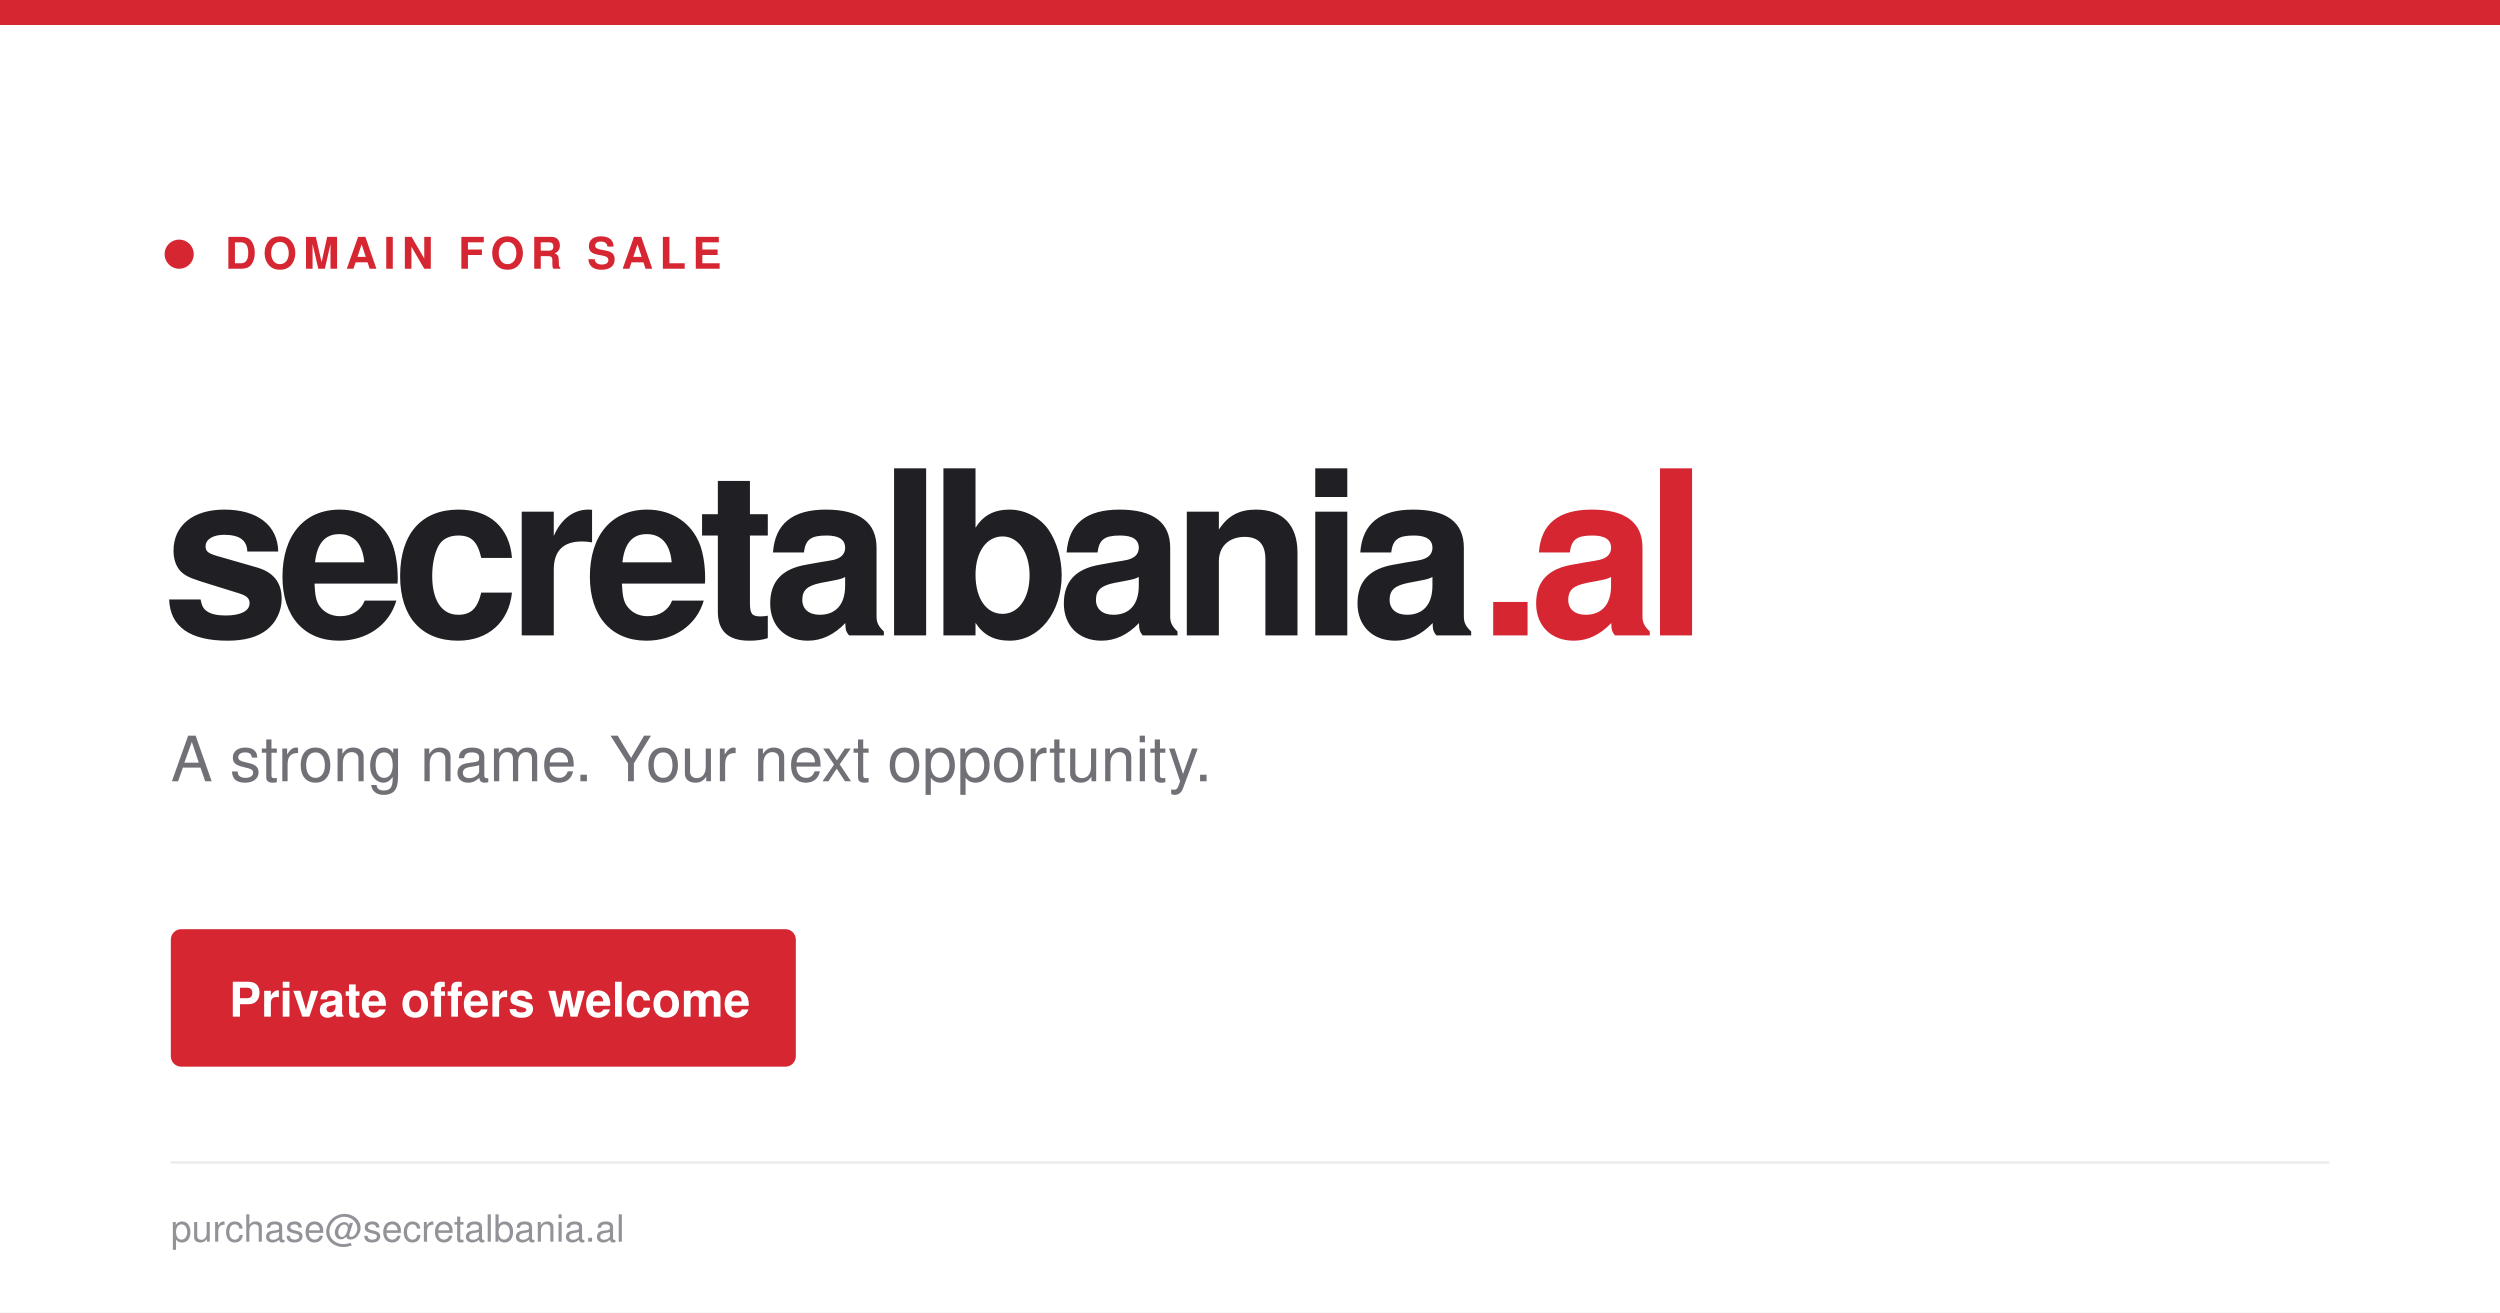
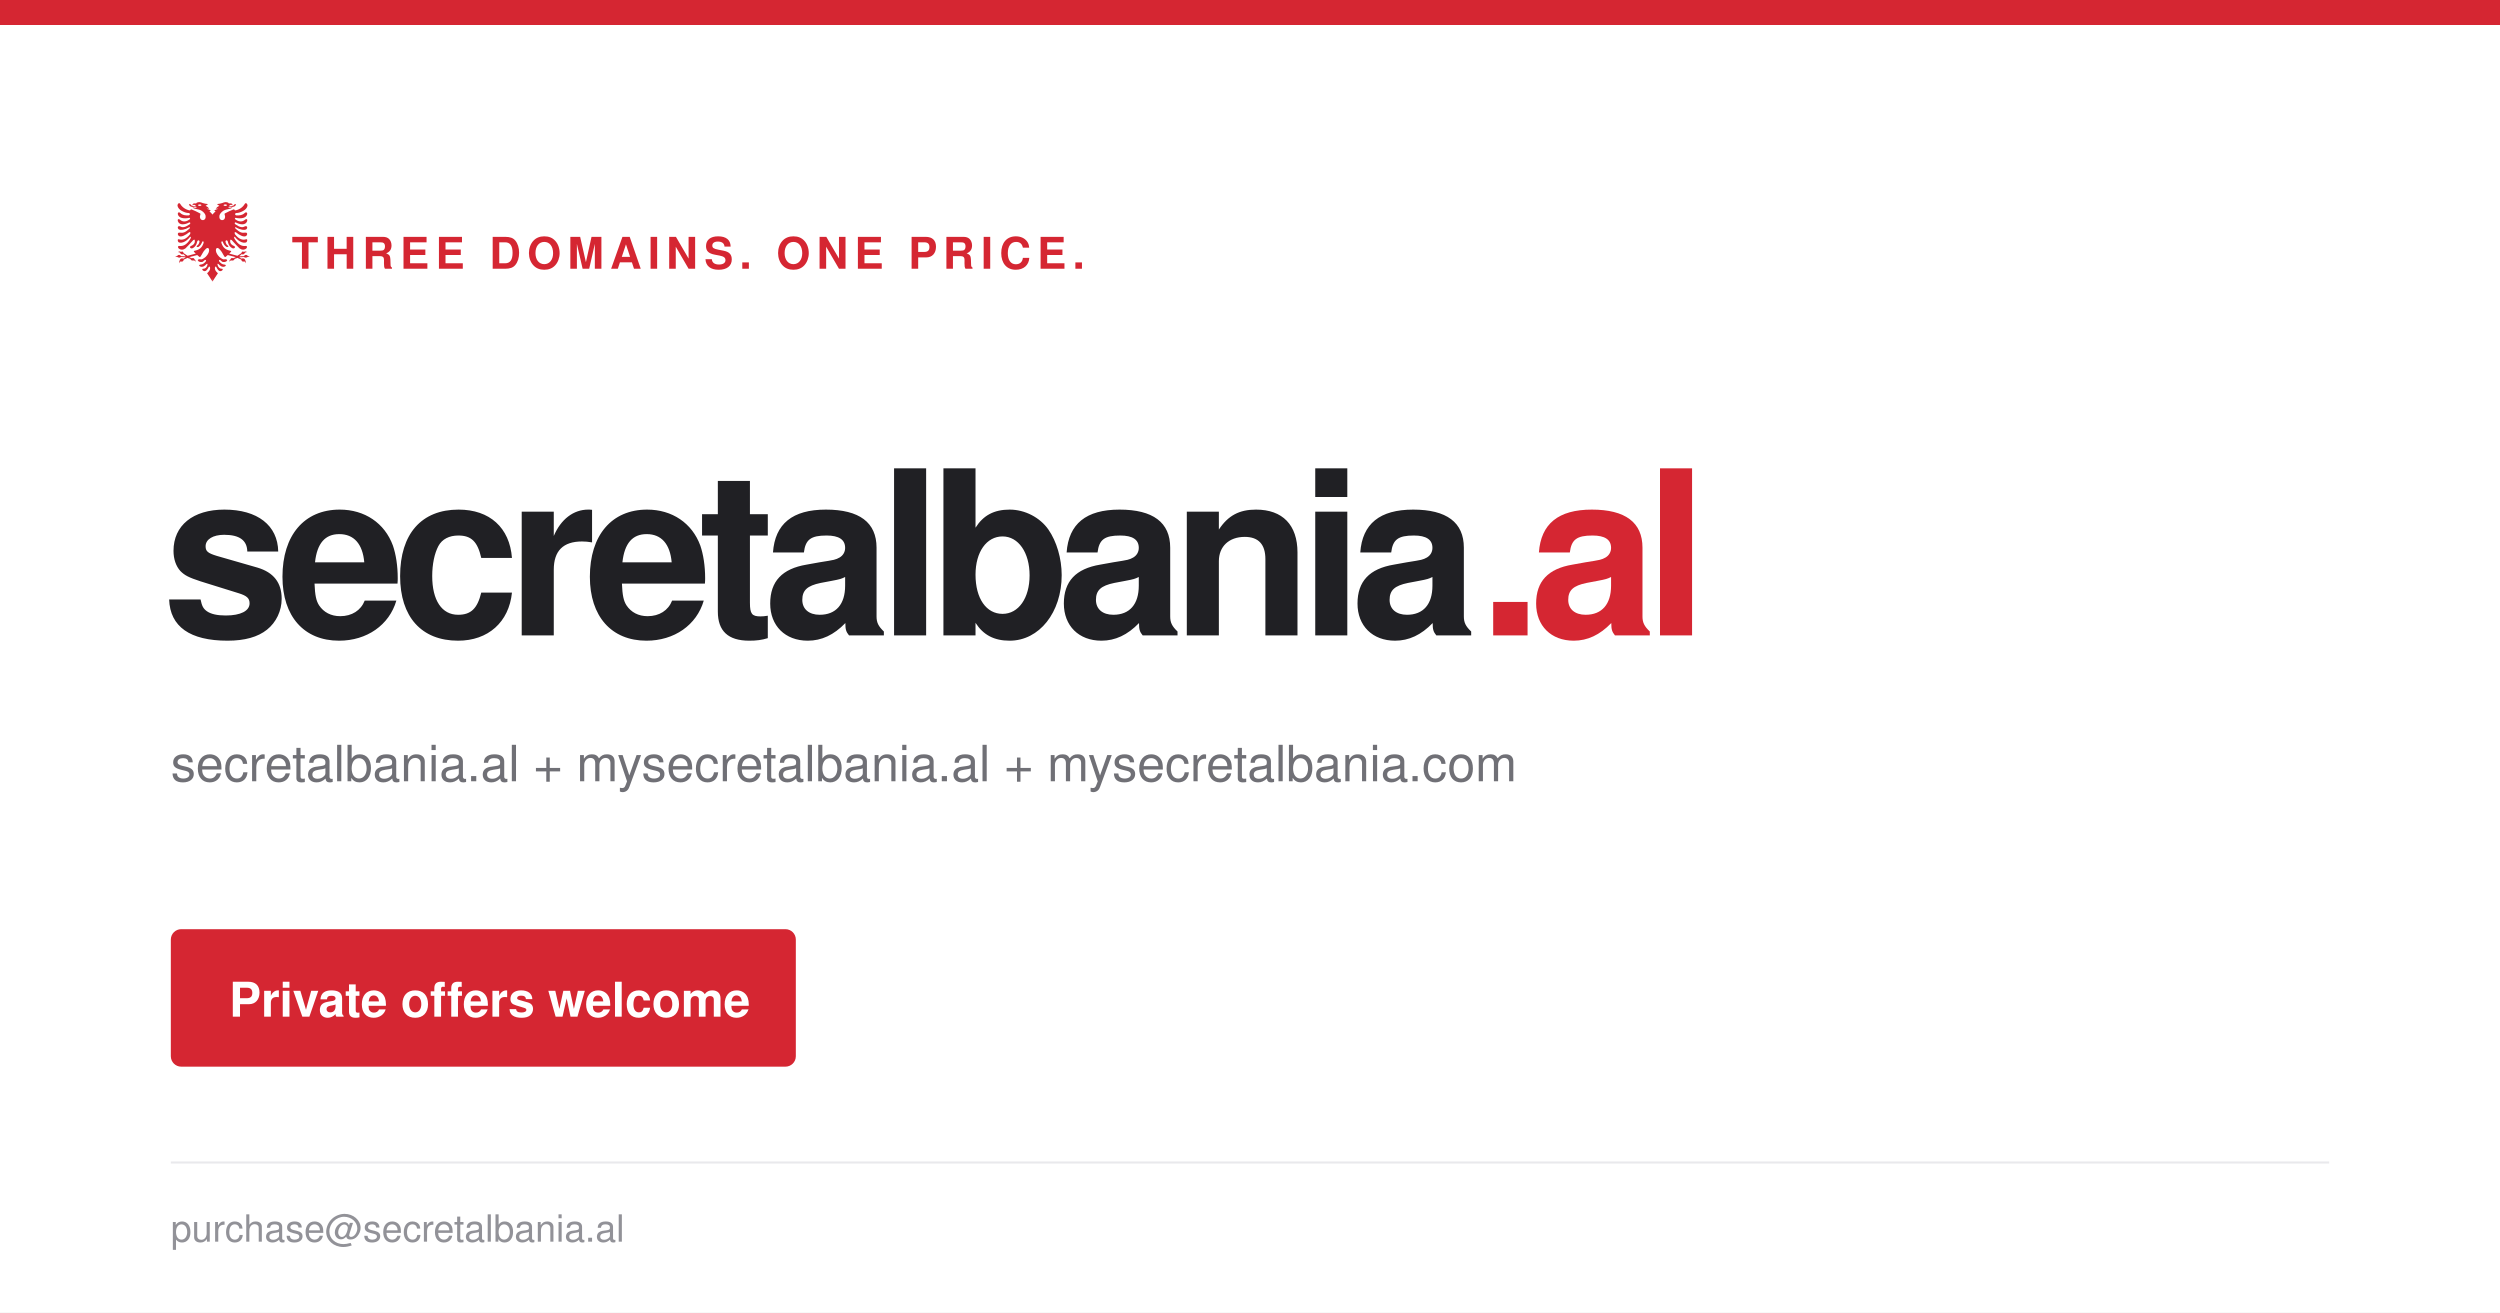
<svg xmlns="http://www.w3.org/2000/svg" width="1200" height="630" viewBox="0 0 1200 630">
  <rect width="1200" height="630" fill="white" />
  <rect width="1200" height="12" fill="#d52632" />
-   <circle cx="86" cy="122" r="7" fill="#d52632" />
-   <text x="108" y="129" fill="#d52632" font-family="Helvetica,Arial,sans-serif" font-size="21" font-weight="600" letter-spacing="3">DOMAIN FOR SALE</text>
+   <text x="140" y="129" fill="#d52632" font-family="Helvetica,Arial,sans-serif" font-size="21" font-weight="600" letter-spacing="3">THREE DOMAINS. ONE PRICE.</text>
  <text x="78" y="305" fill="#202024" font-family="Helvetica,Arial,sans-serif" font-size="110" font-weight="700" letter-spacing="-6">secretalbania<tspan fill="#d52632">.al</tspan>
  </text>
-   <text x="82" y="375" fill="#707076" font-family="Helvetica,Arial,sans-serif" font-size="30">A strong name. Your next opportunity.</text>
+   <text x="82" y="375" fill="#707076" font-family="Helvetica,Arial,sans-serif" font-size="24">secretalbania.al + mysecretalbania.al + mysecretalbania.com</text>
  <rect x="82" y="446" width="300" height="66" rx="5" fill="#d52632" />
  <text x="110" y="488" fill="white" font-family="Helvetica,Arial,sans-serif" font-size="23" font-weight="600">Private offers welcome</text>
  <line x1="82" y1="558" x2="1118" y2="558" stroke="#e9e9ec" />
  <text x="82" y="596" fill="#929298" font-family="Helvetica,Arial,sans-serif" font-size="18">purchase@secretalbania.al</text>
+   <svg viewBox="199 89 302 321" x="82" y="96" width="40" height="40">
+     <path d="m300.094,97.204c-4.862-0.082-12.931,1.55-12.75,5.281-13.542-2.321-14.952,3.273-14.156,8.25,1.288-1.975,2.857-3.048,4.063-3.25,1.806-0.3,3.695,0.283,5.625,1.469,1.93,1.185,4.056,3.098,5,4.281-4.779,1.143-8.472,0.405-12.219-0.25-1.847-0.323-4.432-1.362-5.969-2.437-1.537-1.075-2.021-2.088-4.438-4.562-2.85-2.918-5.883-2.096-4.937,2.437,2.186,4.211,5.837,6.089,10.438,6.844,2.214,0.364,5.512,1.153,9.25,1.156,3.738,0.004,7.935-0.54,10.219-0.062-1.372,0.861-2.924,2.346-6,2.938-3.128,0.601-7.883-1.86-10.781-2.531,0.368,2.439,3.444,4.718,9.5,5.906,9.952,2.167,18.221,3.814,23.688,6.781,5.467,2.967,8.913,6.683,11.375,9.594,4.899,5.793,5.156,10.24,5.469,11.219,1.008,9.256-2.22,14.462-8.219,16.062-3,0.8-8.328-0.707-10.281-3-1.953-2.293-3.854-6.234-3.313-12.406,0.526-2.421,3.295-8.728,0.938-10.031-10.862-6.003-24.051-12.074-33.594-15.687-2.608-0.987-4.757,2.557-5.594,3.938-16.211-1.974-30.827-12.944-37.406-24.625-4.481-7.956-11.867,0.016-10.625,7.531,2.004,8.388,8.395,14.452,16.062,18.75,7.87,4.333,17.706,8.597,27.656,8.375,5.361,1.014,5.308,7.949-1.125,9.25-12.581,0.08-22.617-0.234-32.094-9.375-7.188-6.563-11.234,1.257-9.156,5.687,3.521,13.658,23.006,17.483,42.719,13.062,7.633-1.264,3.063,6.915,0.906,7-8.237,5.906-22.983,11.684-35.969-0.062-5.942-4.55-9.96-0.725-7.75,5.844,5.762,17.127,27.804,13.53,42.938,5.094,3.895-2.171,7.43,2.88,2.687,6.719-18.82,13.15-28.23,13.3-36.719,8.25-10.627-4.191-11.562,7.596-5.25,11.469,7.016,4.304,24.87,1.077,37.969-7.156,5.615-4.175,5.869,2.353,2.312,4.937-15.544,13.433-21.671,16.971-37.875,14.781-8.035-0.626-7.914,9.28-1.594,13.156,8.63,5.292,25.483-3.492,38.562-14.344,5.505-2.942,6.409,1.883,3.687,7.594-7.992,10.083-15.493,16.028-22.719,18.781-7.226,2.753-14.175,2.315-19.094,0.625-6-2.061-6.753,4.174-3.437,9.844,1.998,3.417,10.28,4.513,19.219,1.344,8.939-3.169,18.536-10.603,25.125-19.312,5.733-5.019,5.02,1.724,2.406,6.469-13.194,20.859-25.262,28.596-41.156,27.281-7.048-1.197-8.648,4.284-4.156,9.344,7.887,6.541,17.749,6.336,26.375-0.125,7.668-7.393,22.338-23.313,30.031-31.844,5.421-4.322,7.153-0.061,5.563,8.719-1.447,5.028-5.068,10.323-14.938,14.188-6.742,3.848-1.679,9.151,3.375,9.25,2.781,0.054,8.429-3.197,12.75-8.062,5.684-6.401,6.022-10.698,9.156-20.656,2.961-4.854,8.249-2.589,8.25,2.5-2.536,9.975-4.716,11.764-9.844,15.844-4.905,4.605,3.415,6.14,6.219,4.25,8.11-5.467,11.071-12.538,13.781-18.969,1.956-4.642,7.63-2.391,5,5.188-6.286,18.113-16.615,25.245-34.688,28.906-1.832,0.326-2.949,1.407-2.312,3.531,2.426,2.518,4.856,4.803,7.281,7.312-11.175,3.254-20.254,5.082-31.438,8.344-5.487-3.597-9.919-6.649-15.406-10.25-1.447-3.382-2.121-8.545-10.219-4.906-5.487-2.534-8.018-1.605-11.062,0.938,4.395,0.164,6.308,1.341,8.031,3.344,2.25,5.926,7.439,6.499,12.75,4.812,3.455,2.911,5.295,5.144,8.75,8.062-6.449-0.221-10.942-0.335-17.375-0.531-6.141-6.593-11.042-6.232-15.438-1.062-3.35,0.515-4.77,0.587-7.062,4.656,3.605-1.48,5.873-1.923,7.438-0.312,6.529,3.785,10.794,2.94,14.031,0,6.299,0.385,11.975,0.711,18.281,1.125-2.317,1.969-5.496,3.014-7.813,5-9.46-2.706-14.398,0.937-16.062,8.656-1.268,3.116-1.861,6.323-1.312,9.656,0.916-3.048,2.388-5.669,5.094-7.312,8.432,2.142,11.603-1.3,12.062-6.344,4.064-3.316,10.194-4.048,14.25-7.406,4.743,1.518,7.036,2.459,11.812,3.969,1.698,5.161,5.541,7.204,11.781,5.875,7.428,0.233,6.117,3.281,6.719,5.719,1.974-3.501,1.919-6.906-2.656-10-1.665-4.522-5.353-6.579-10.188-3.969-4.551-1.292-5.747-3.149-10.281-4.438,11.468-3.655,19.603-4.478,31.062-8.125,2.868,2.706,5.142,4.648,8.031,7.062,1.523,0.909,2.981,1.138,3.875,0,7.181-10.393,10.388-19.553,17.062-26.406,2.55-2.836,5.772-6.661,9.344-7.594,1.786-0.466,3.976-0.182,5.375,1.344,1.399,1.525,2.497,4.337,2.031,8.531-0.669,6.021-2.123,7.922-3.812,11.531-1.689,3.61-3.753,5.83-5.875,8.594-4.243,5.528-9.842,8.745-13.156,10.906-6.628,4.322-9.431,2.43-14.562,2.156-6.633,0.744-8.398,3.975-2.969,8.438,5.075,2.641,9.637,2.966,13.344,2.281,3.183-0.589,6.908-4.697,9.562-6.906,2.988-3.451,7.941,0.642,4.562,4.656-6.139,7.295-12.274,12.104-19.844,12-7.955,1.071-6.467,5.54-1.187,7.719,9.501,3.921,18.08-3.424,22.438-8.25,3.362-3.678,5.75-3.822,5.156,1.875-3.338,10.314-7.899,14.298-15.344,14.812-6.039-0.561-6.104,4.101-1.688,7.25,10.06,6.963,17.346-4.895,20.75-12.062,2.426-6.466,6.146-3.391,6.531,1.938,0.05,7.119-3.167,12.932-11.781,20.219,6.591,10.502,14.275,21.183,20.875,31.719l20.005-222.806-20-35.202c-2.083-1.923-9.128-10.223-10.969-11.375-0.671-0.717-1.08-1.224-0.094-1.594,0.954-0.357,3.186-0.758,4.687-1.031-4.242-4.249-7.877-5.612-15.906-7.937,1.957-0.833,3.86-0.348,9.625-0.625-2.289-3.249-7.4-8.225-14-10.625,4.359-3.099,5.208-3.306,9.531-6.937-7.487-0.531-13.88-1.957-20.312-3.906-4.067-1.902-9.715-3.516-12.469-3.563zm0.719,8.719c3.956,0,6.406,1.356,6.406,3,0,1.672-2.45,3.031-6.406,3.031-3.94,0-6.438-1.483-6.438-3.156,0.001-1.644,2.498-2.875,6.438-2.875z" fill="#d52632" />
+     <path d="m300.094,97.204c-4.862-0.082-12.931,1.55-12.75,5.281-13.542-2.321-14.952,3.273-14.156,8.25,1.288-1.975,2.857-3.048,4.063-3.25,1.806-0.3,3.695,0.283,5.625,1.469,1.93,1.185,4.056,3.098,5,4.281-4.779,1.143-8.472,0.405-12.219-0.25-1.847-0.323-4.432-1.362-5.969-2.437-1.537-1.075-2.021-2.088-4.438-4.562-2.85-2.918-5.883-2.096-4.937,2.437,2.186,4.211,5.837,6.089,10.438,6.844,2.214,0.364,5.512,1.153,9.25,1.156,3.738,0.004,7.935-0.54,10.219-0.062-1.372,0.861-2.924,2.346-6,2.938-3.128,0.601-7.883-1.86-10.781-2.531,0.368,2.439,3.444,4.718,9.5,5.906,9.952,2.167,18.221,3.814,23.688,6.781,5.467,2.967,8.913,6.683,11.375,9.594,4.899,5.793,5.156,10.24,5.469,11.219,1.008,9.256-2.22,14.462-8.219,16.062-3,0.8-8.328-0.707-10.281-3-1.953-2.293-3.854-6.234-3.313-12.406,0.526-2.421,3.295-8.728,0.938-10.031-10.862-6.003-24.051-12.074-33.594-15.687-2.608-0.987-4.757,2.557-5.594,3.938-16.211-1.974-30.827-12.944-37.406-24.625-4.481-7.956-11.867,0.016-10.625,7.531,2.004,8.388,8.395,14.452,16.062,18.75,7.87,4.333,17.706,8.597,27.656,8.375,5.361,1.014,5.308,7.949-1.125,9.25-12.581,0.08-22.617-0.234-32.094-9.375-7.188-6.563-11.234,1.257-9.156,5.687,3.521,13.658,23.006,17.483,42.719,13.062,7.633-1.264,3.063,6.915,0.906,7-8.237,5.906-22.983,11.684-35.969-0.062-5.942-4.55-9.96-0.725-7.75,5.844,5.762,17.127,27.804,13.53,42.938,5.094,3.895-2.171,7.43,2.88,2.687,6.719-18.82,13.15-28.23,13.3-36.719,8.25-10.627-4.191-11.562,7.596-5.25,11.469,7.016,4.304,24.87,1.077,37.969-7.156,5.615-4.175,5.869,2.353,2.312,4.937-15.544,13.433-21.671,16.971-37.875,14.781-8.035-0.626-7.914,9.28-1.594,13.156,8.63,5.292,25.483-3.492,38.562-14.344,5.505-2.942,6.409,1.883,3.687,7.594-7.992,10.083-15.493,16.028-22.719,18.781-7.226,2.753-14.175,2.315-19.094,0.625-6-2.061-6.753,4.174-3.437,9.844,1.998,3.417,10.28,4.513,19.219,1.344,8.939-3.169,18.536-10.603,25.125-19.312,5.733-5.019,5.02,1.724,2.406,6.469-13.194,20.859-25.262,28.596-41.156,27.281-7.048-1.197-8.648,4.284-4.156,9.344,7.887,6.541,17.749,6.336,26.375-0.125,7.668-7.393,22.338-23.313,30.031-31.844,5.421-4.322,7.153-0.061,5.563,8.719-1.447,5.028-5.068,10.323-14.938,14.188-6.742,3.848-1.679,9.151,3.375,9.25,2.781,0.054,8.429-3.197,12.75-8.062,5.684-6.401,6.022-10.698,9.156-20.656,2.961-4.854,8.249-2.589,8.25,2.5-2.536,9.975-4.716,11.764-9.844,15.844-4.905,4.605,3.415,6.14,6.219,4.25,8.11-5.467,11.071-12.538,13.781-18.969,1.956-4.642,7.63-2.391,5,5.188-6.286,18.113-16.615,25.245-34.688,28.906-1.832,0.326-2.949,1.407-2.312,3.531,2.426,2.518,4.856,4.803,7.281,7.312-11.175,3.254-20.254,5.082-31.438,8.344-5.487-3.597-9.919-6.649-15.406-10.25-1.447-3.382-2.121-8.545-10.219-4.906-5.487-2.534-8.018-1.605-11.062,0.938,4.395,0.164,6.308,1.341,8.031,3.344,2.25,5.926,7.439,6.499,12.75,4.812,3.455,2.911,5.295,5.144,8.75,8.062-6.449-0.221-10.942-0.335-17.375-0.531-6.141-6.593-11.042-6.232-15.438-1.062-3.35,0.515-4.77,0.587-7.062,4.656,3.605-1.48,5.873-1.923,7.438-0.312,6.529,3.785,10.794,2.94,14.031,0,6.299,0.385,11.975,0.711,18.281,1.125-2.317,1.969-5.496,3.014-7.813,5-9.46-2.706-14.398,0.937-16.062,8.656-1.268,3.116-1.861,6.323-1.312,9.656,0.916-3.048,2.388-5.669,5.094-7.312,8.432,2.142,11.603-1.3,12.062-6.344,4.064-3.316,10.194-4.048,14.25-7.406,4.743,1.518,7.036,2.459,11.812,3.969,1.698,5.161,5.541,7.204,11.781,5.875,7.428,0.233,6.117,3.281,6.719,5.719,1.974-3.501,1.919-6.906-2.656-10-1.665-4.522-5.353-6.579-10.188-3.969-4.551-1.292-5.747-3.149-10.281-4.438,11.468-3.655,19.603-4.478,31.062-8.125,2.868,2.706,5.142,4.648,8.031,7.062,1.523,0.909,2.981,1.138,3.875,0,7.181-10.393,10.388-19.553,17.062-26.406,2.55-2.836,5.772-6.661,9.344-7.594,1.786-0.466,3.976-0.182,5.375,1.344,1.399,1.525,2.497,4.337,2.031,8.531-0.669,6.021-2.123,7.922-3.812,11.531-1.689,3.61-3.753,5.83-5.875,8.594-4.243,5.528-9.842,8.745-13.156,10.906-6.628,4.322-9.431,2.43-14.562,2.156-6.633,0.744-8.398,3.975-2.969,8.438,5.075,2.641,9.637,2.966,13.344,2.281,3.183-0.589,6.908-4.697,9.562-6.906,2.988-3.451,7.941,0.642,4.562,4.656-6.139,7.295-12.274,12.104-19.844,12-7.955,1.071-6.467,5.54-1.187,7.719,9.501,3.921,18.08-3.424,22.438-8.25,3.362-3.678,5.75-3.822,5.156,1.875-3.338,10.314-7.899,14.298-15.344,14.812-6.039-0.561-6.104,4.101-1.688,7.25,10.06,6.963,17.346-4.895,20.75-12.062,2.426-6.466,6.146-3.391,6.531,1.938,0.05,7.119-3.167,12.932-11.781,20.219,6.591,10.502,14.275,21.183,20.875,31.719l20.005-222.806-20-35.202c-2.083-1.923-9.128-10.223-10.969-11.375-0.671-0.717-1.08-1.224-0.094-1.594,0.954-0.357,3.186-0.758,4.687-1.031-4.242-4.249-7.877-5.612-15.906-7.937,1.957-0.833,3.86-0.348,9.625-0.625-2.289-3.249-7.4-8.225-14-10.625,4.359-3.099,5.208-3.306,9.531-6.937-7.487-0.531-13.88-1.957-20.312-3.906-4.067-1.902-9.715-3.516-12.469-3.563zm0.719,8.719c3.956,0,6.406,1.356,6.406,3,0,1.672-2.45,3.031-6.406,3.031-3.94,0-6.438-1.483-6.438-3.156,0.001-1.644,2.498-2.875,6.438-2.875z" fill="#d52632" transform="matrix(-1, 0, 0, 1, 700, 0)" />
+   </svg>
</svg>
